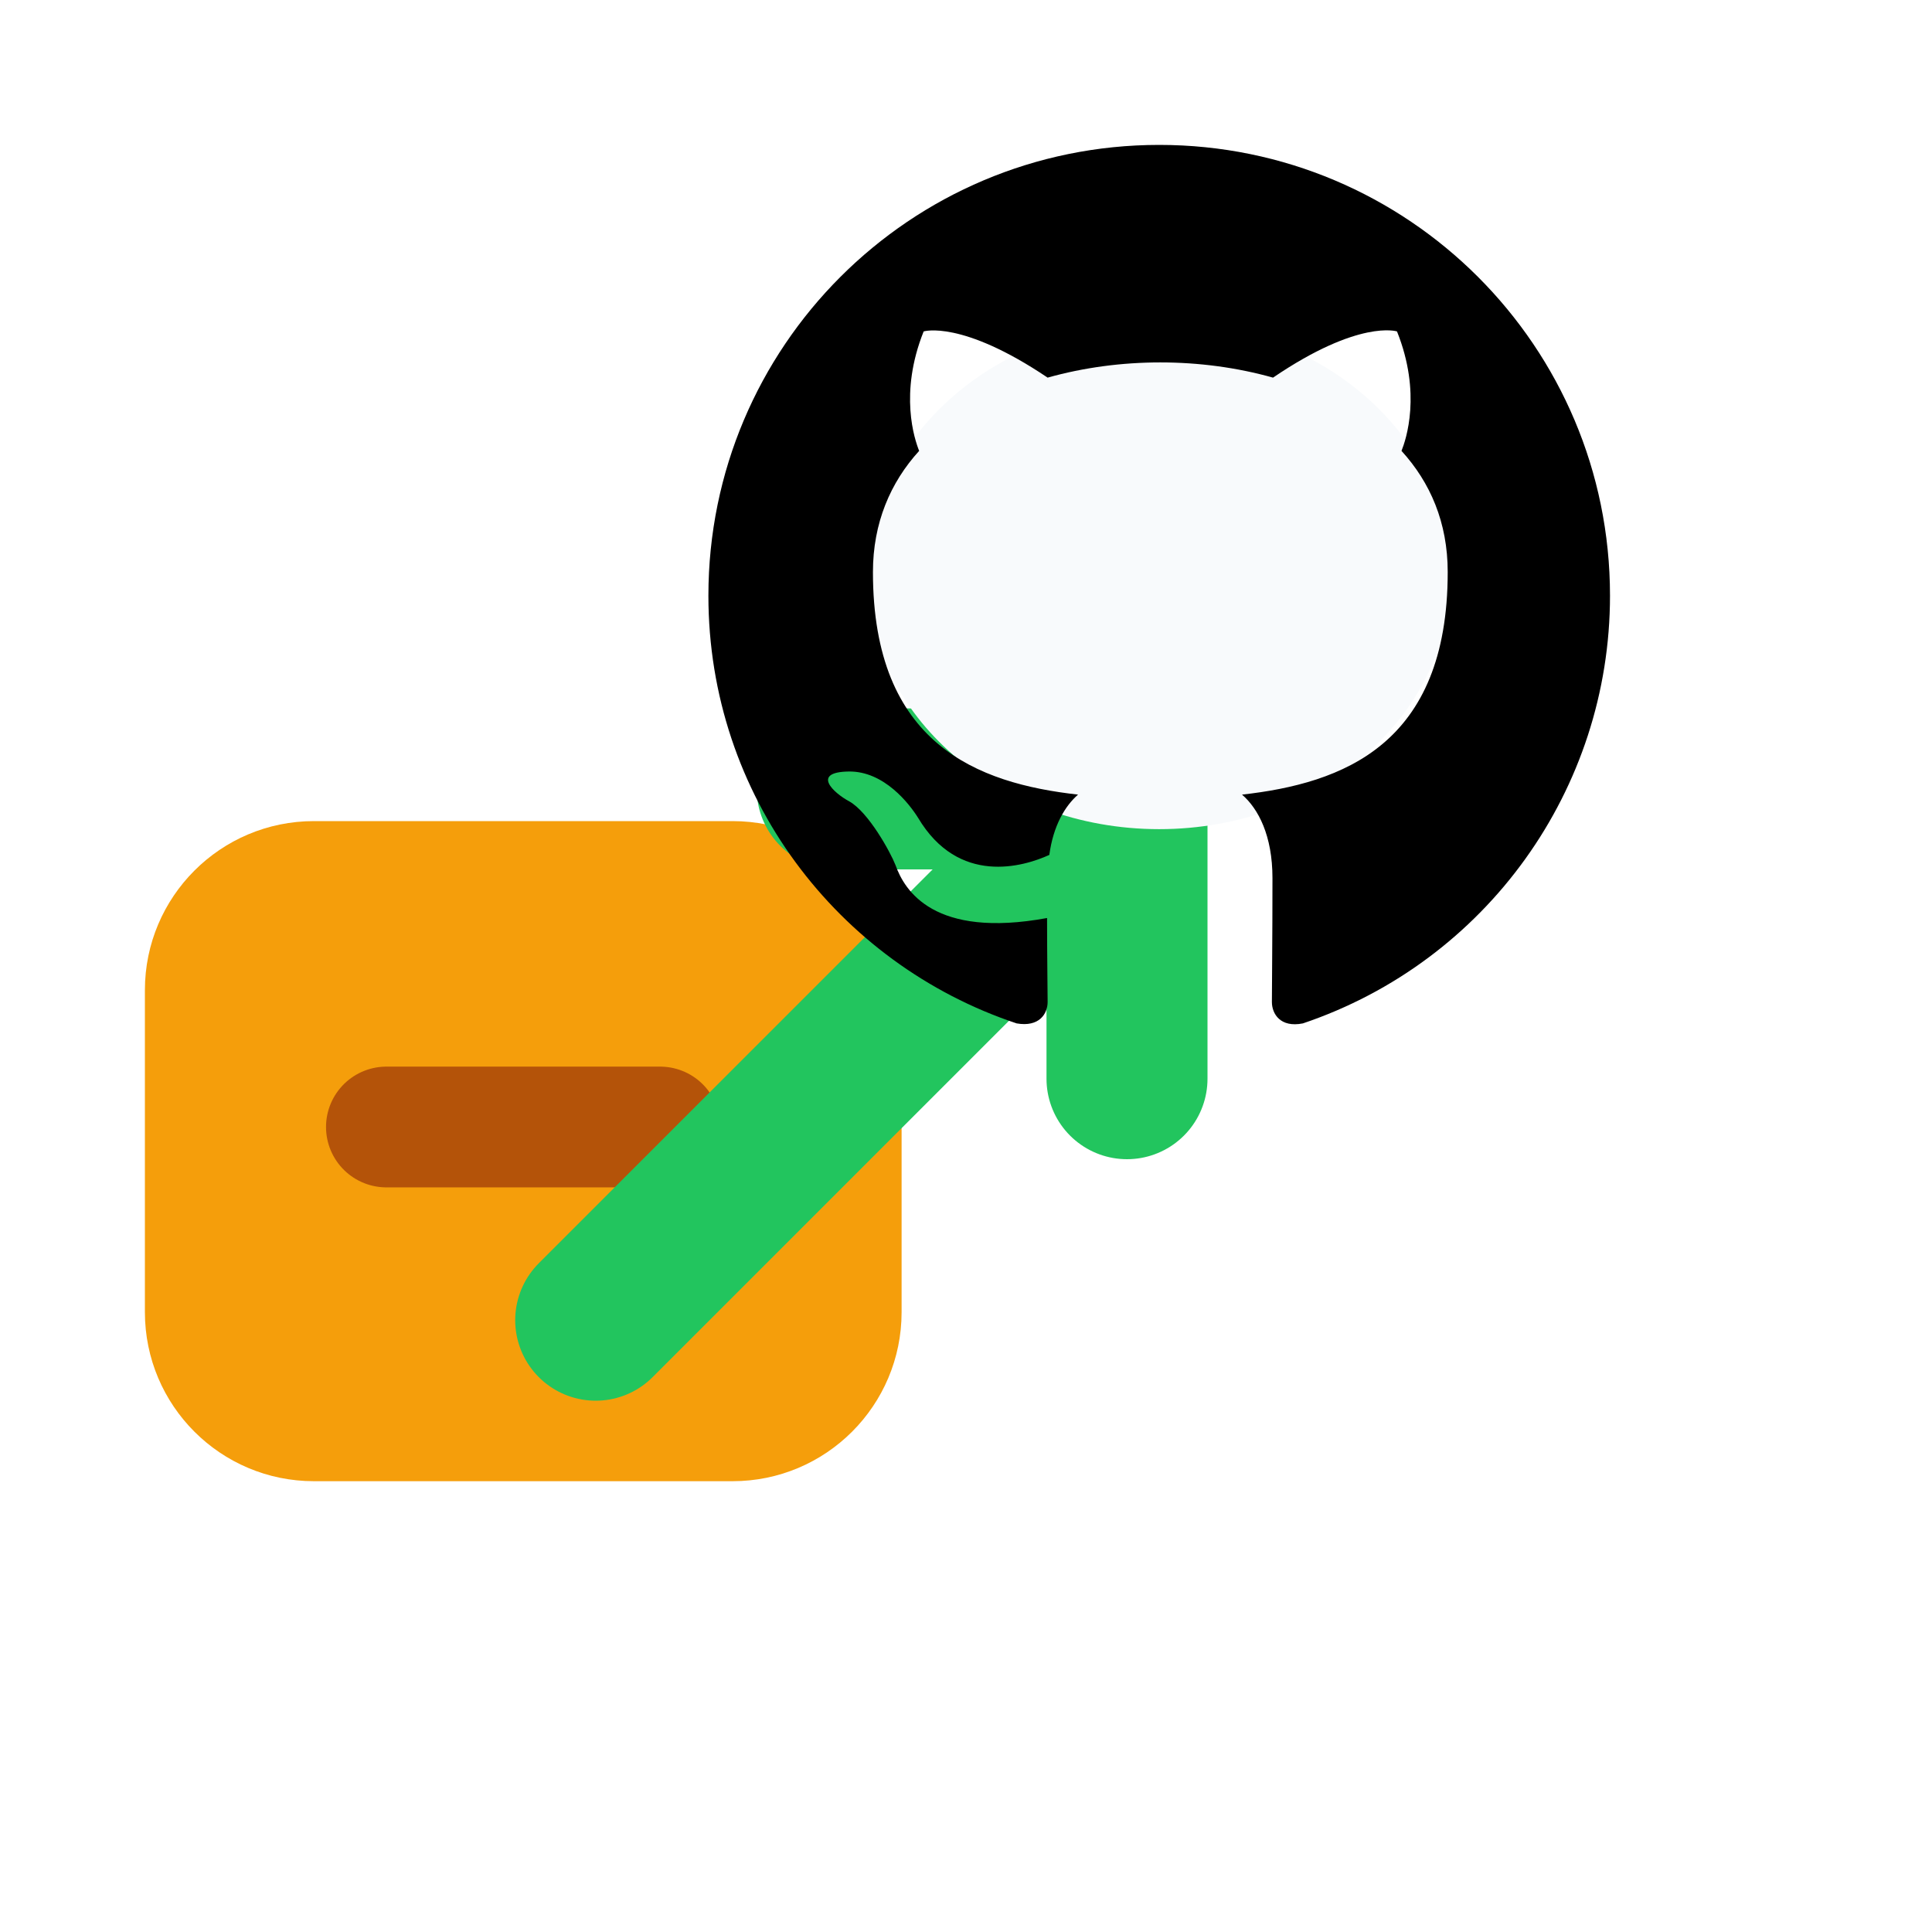
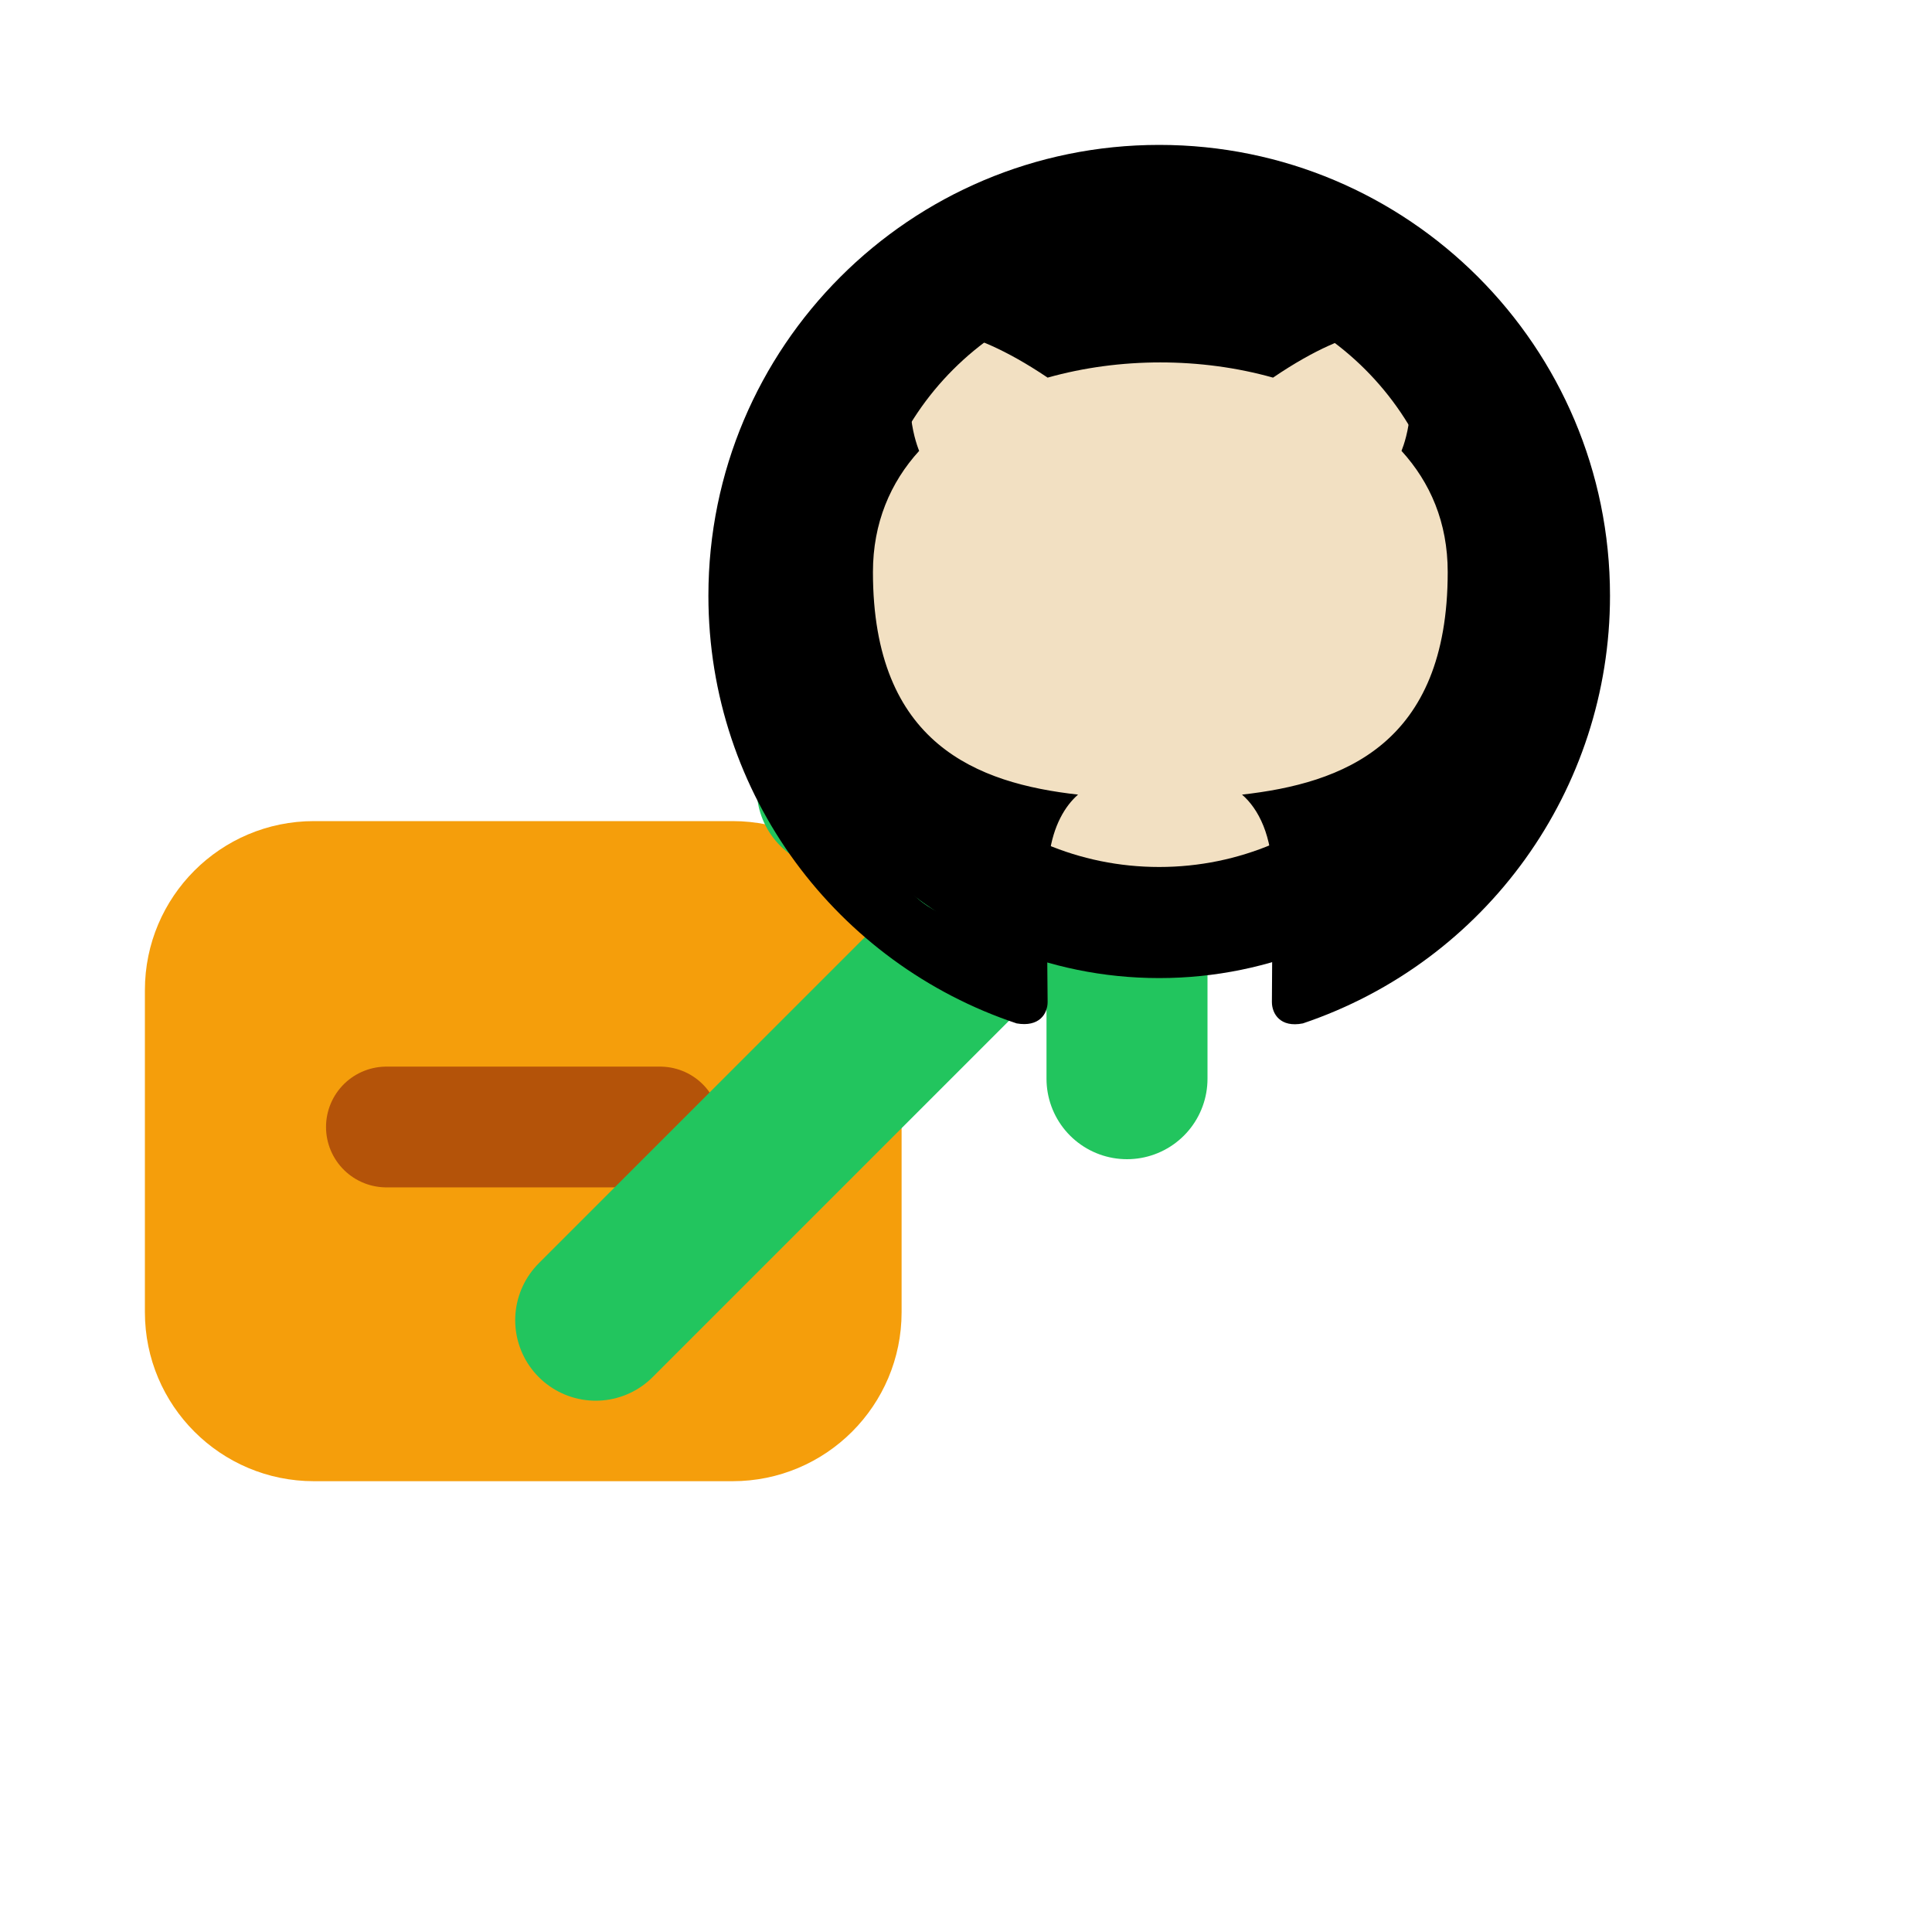
<svg xmlns="http://www.w3.org/2000/svg" viewBox="0 0 24 24" width="24" height="24">
  <g transform="translate(1.2 6.2)">
    <g transform="translate(-1.8 -2.6)">
      <rect x="2.4" y="6.6" width="9.4" height="8.2" rx="2.1" fill="#f59e0b" />
      <path d="M5.4 10.4h3.4" stroke="#b45309" stroke-width="1.5" stroke-linecap="round" />
      <path d="M8 12.8 14.4 6.4M11 6.2h3.6v3.6" fill="none" stroke="#22c55e" stroke-width="2" stroke-linecap="round" stroke-linejoin="round" />
    </g>
  </g>
  <g transform="translate(8.8 1.8)">
-     <ellipse cx="5.6" cy="5.35" rx="3.62" ry="3.15" fill="#f8fafc" />
+     <circle cx="5.6" cy="5.3" r="5.05" fill="#000" />
+     <circle cx="5.6" cy="5.35" r="3.62" fill="#f2e0c2" />
    <path d="M8 0C3.58 0 0 3.58 0 8c0 3.54 2.29 6.53 5.47 7.59.4.07.55-.17.55-.38 0-.19-.01-.82-.01-1.49-2.01.37-2.53-.49-2.69-.94-.09-.23-.48-.94-.82-1.13-.28-.15-.68-.52-.01-.53.63-.01 1.08.58 1.23.82.72 1.21 1.87.87 2.33.66.07-.52.28-.87.51-1.07-1.78-.2-3.64-.89-3.64-3.95 0-.87.31-1.59.82-2.15-.08-.2-.36-1.02.08-2.12 0 0 .67-.21 2.2.82.64-.18 1.32-.27 2-.27s1.36.09 2 .27c1.53-1.04 2.2-.82 2.2-.82.44 1.1.16 1.92.08 2.12.51.56.82 1.27.82 2.15 0 3.07-1.87 3.75-3.65 3.95.29.25.54.73.54 1.48 0 1.07-.01 1.93-.01 2.2 0 .21.15.46.55.38A8.01 8.01 0 0 0 16 8c0-4.42-3.58-8-8-8" transform="scale(0.7)" fill="#000" />
  </g>
</svg>
